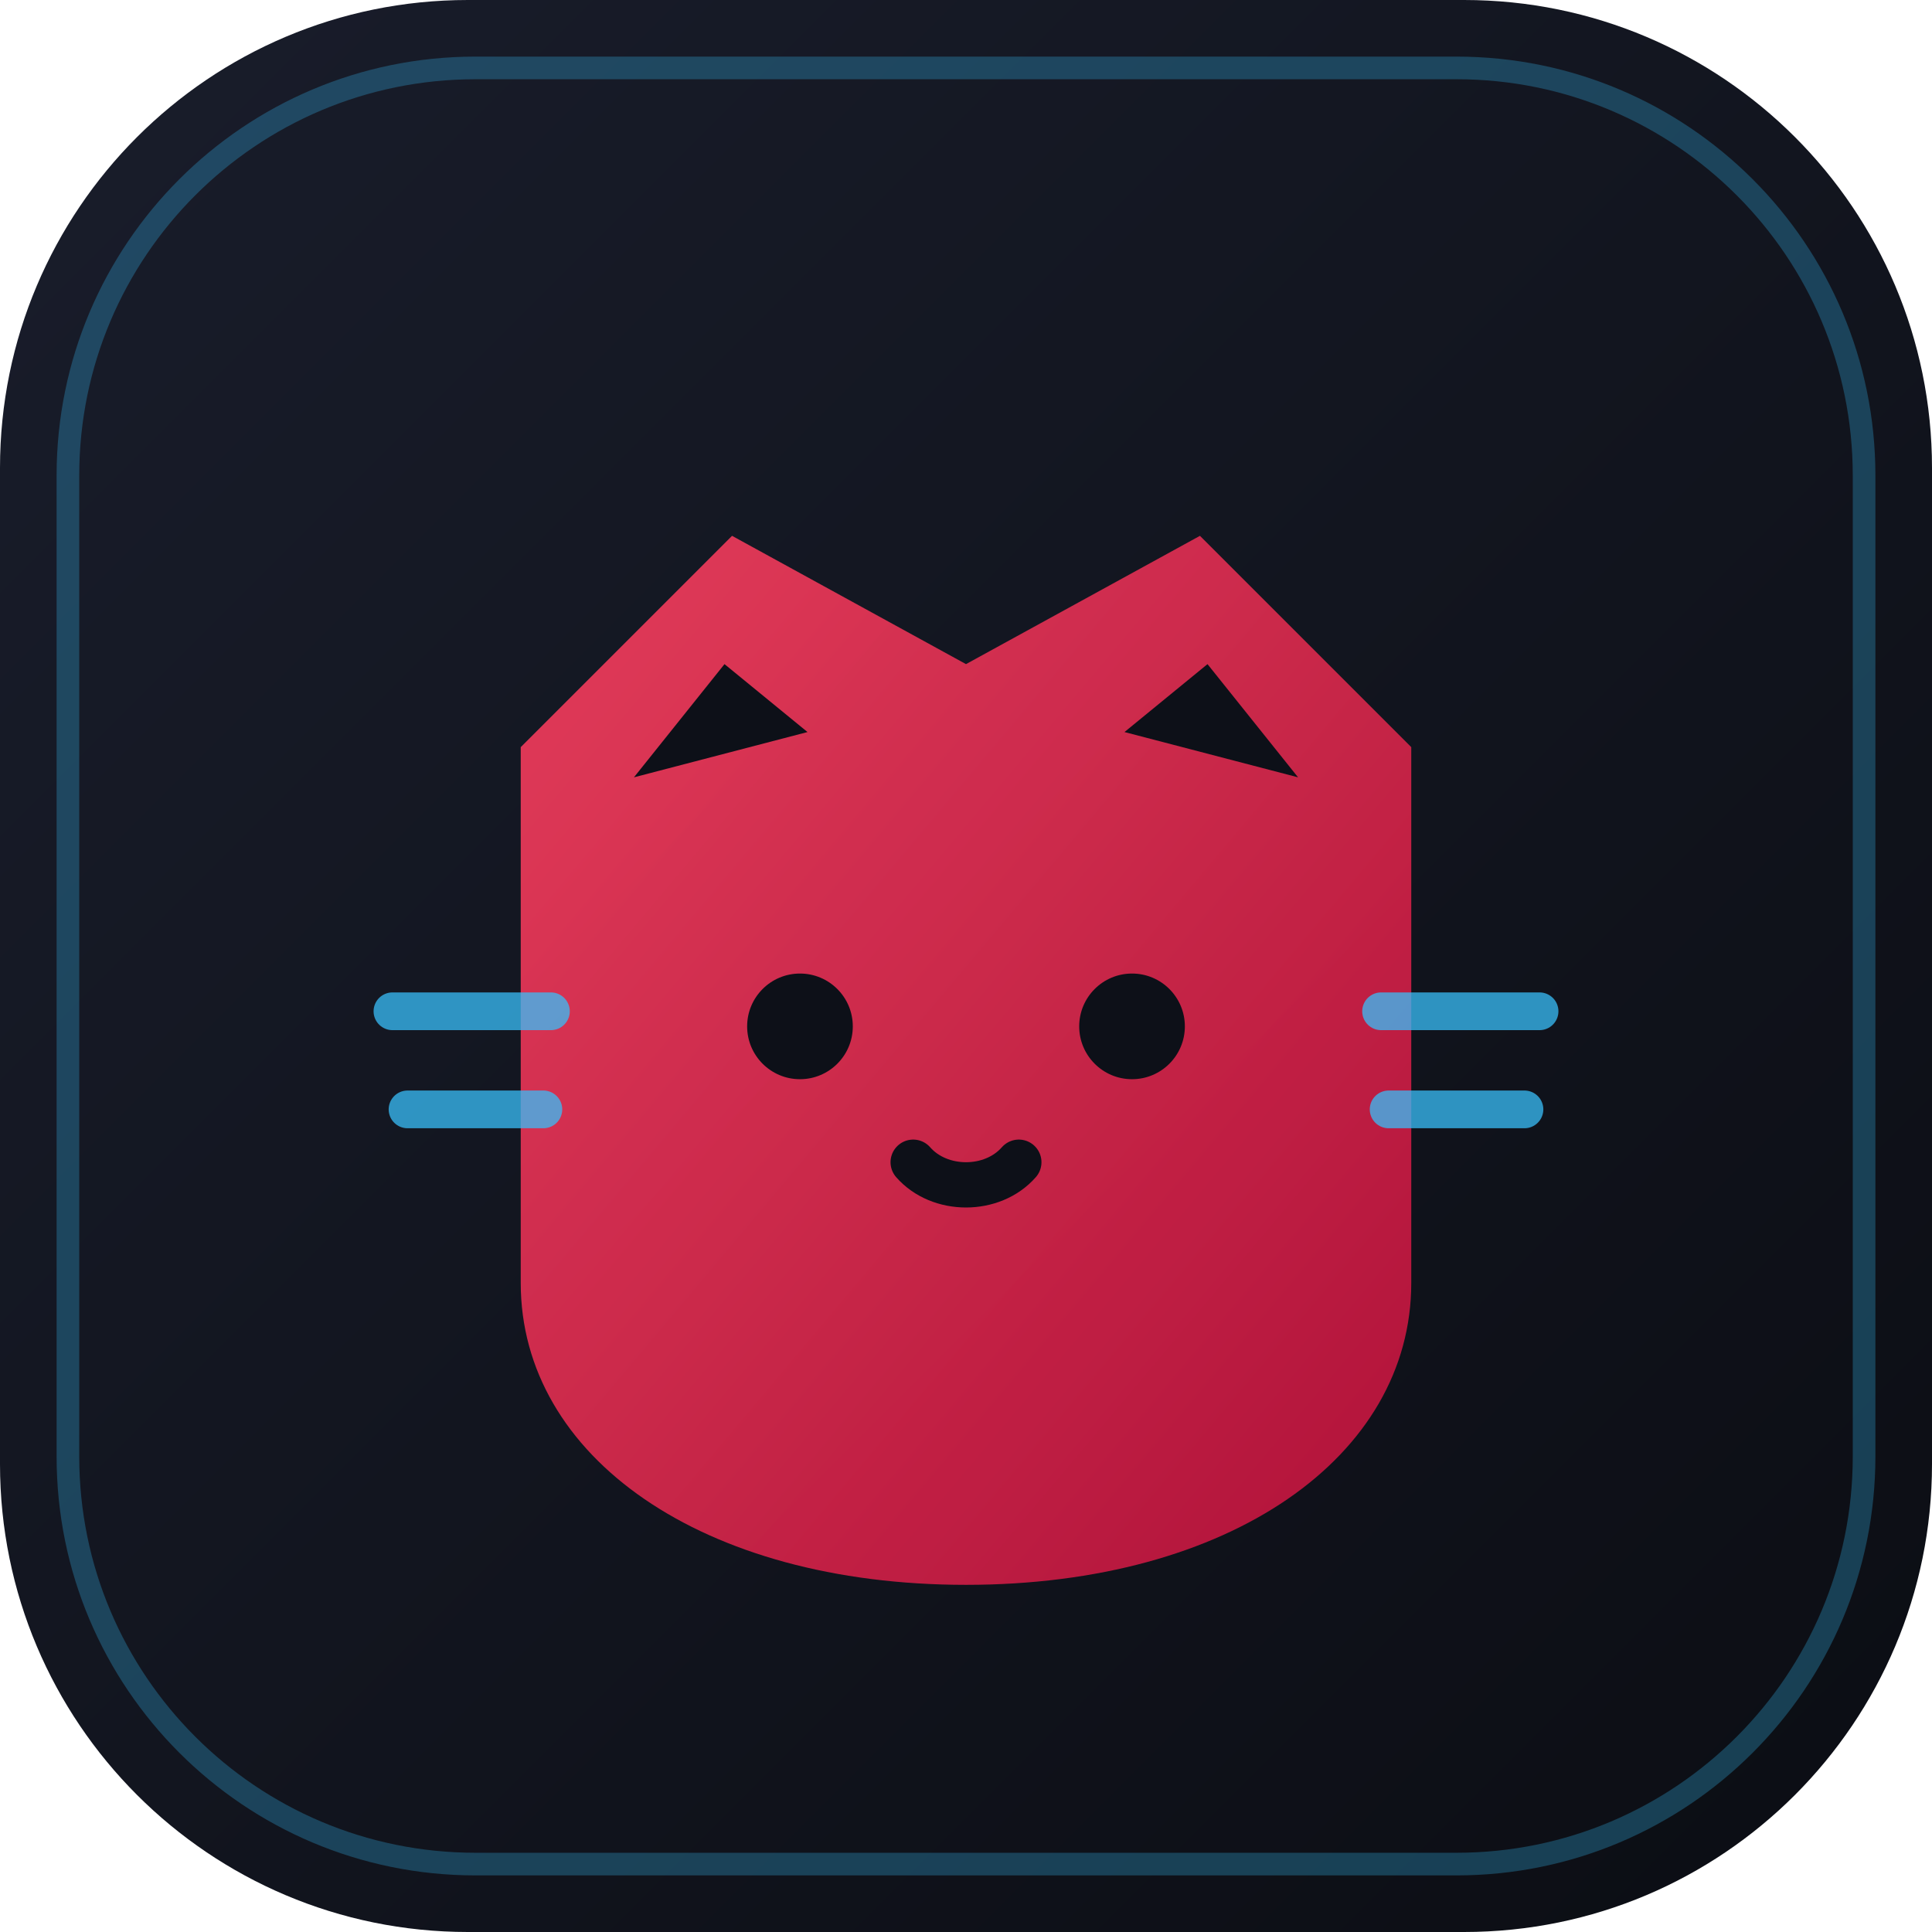
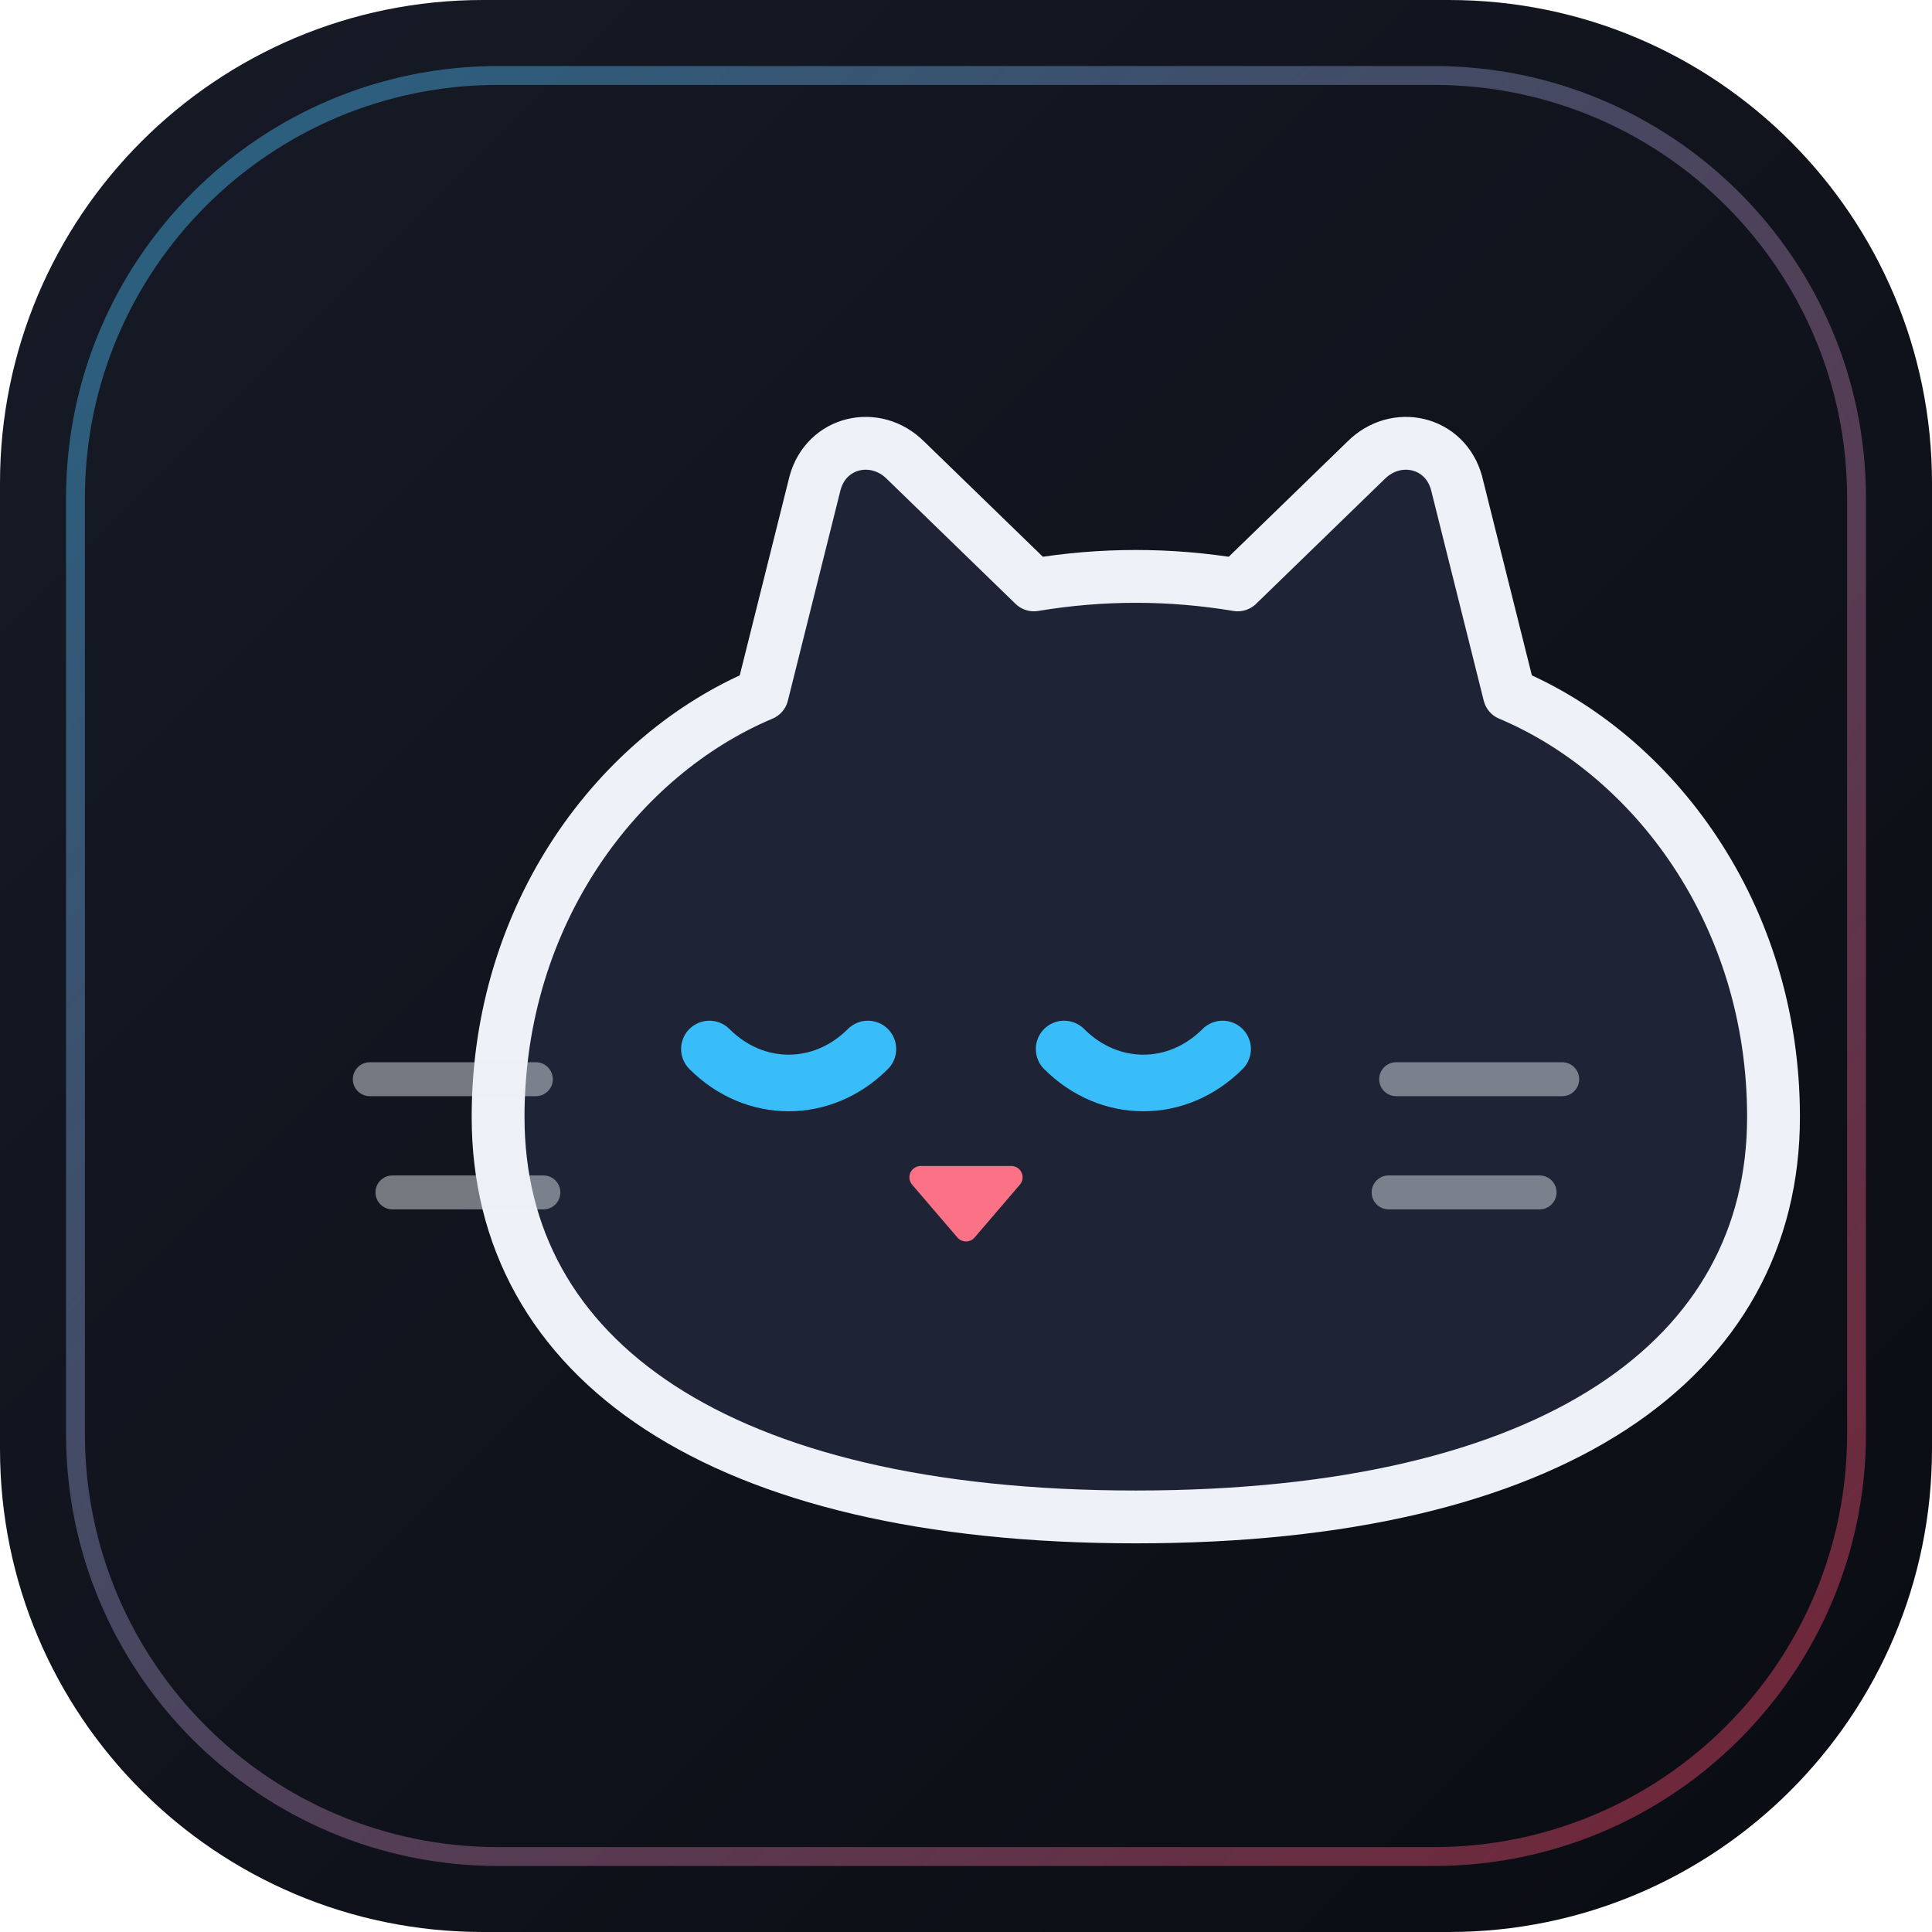
<svg xmlns="http://www.w3.org/2000/svg" viewBox="0 0 512 512">
  <defs>
    <linearGradient id="bg" x1="0%" y1="0%" x2="100%" y2="100%">
-       <stop offset="0%" stop-color="#191d2b" />
-       <stop offset="100%" stop-color="#0b0d13" />
+       <stop offset="0%" stop-color="#171b27" />
+       <stop offset="100%" stop-color="#0a0c12" />
    </linearGradient>
-     <linearGradient id="neon" x1="0%" y1="0%" x2="100%" y2="100%">
-       <stop offset="0%" stop-color="#f43f5e" />
-       <stop offset="100%" stop-color="#be123c" />
+     <linearGradient id="rim" x1="0%" y1="0%" x2="100%" y2="100%">
+       <stop offset="0%" stop-color="rgba(56,189,248,0.45)" />
+       <stop offset="100%" stop-color="rgba(244,63,94,0.45)" />
    </linearGradient>
  </defs>
-   <rect width="512" height="512" rx="124" fill="url(#bg)" />
-   <rect x="18" y="18" width="476" height="476" rx="108" fill="none" stroke="rgba(56,189,248,0.28)" stroke-width="6" />
-   <path d="M138 340V198l56-56 62 34 62-34 56 56v142c0 46-48 80-118 80s-118-34-118-80z" fill="url(#neon)" opacity="0.92" />
-   <path d="M168 206l24-30 22 18z" fill="#0d1018" />
-   <path d="M344 206l-24-30-22 18z" fill="#0d1018" />
-   <circle cx="212" cy="272" r="14" fill="#0d1018" />
-   <circle cx="300" cy="272" r="14" fill="#0d1018" />
-   <path d="M242 308c7 8 21 8 28 0" fill="none" stroke="#0d1018" stroke-width="12" stroke-linecap="round" />
-   <path d="M104 268h42M108 294h36M366 268h42M368 294h36" stroke="#38bdf8" stroke-width="10" stroke-linecap="round" opacity="0.75" />
+   <rect width="512" height="512" rx="128" fill="url(#bg)" />
+   <rect x="20" y="20" width="472" height="472" rx="112" fill="none" stroke="url(#rim)" stroke-width="5" />
+   <path d="M132 296c0-54 32-96 70-112l14-56c3-11 16-14 24-6l34 33c18-3 36-3 54 0l34-33c8-8 21-5 24 6l14 56c38 16 70 58 70 112 0 64-58 106-169 106S132 360 132 296z" fill="#1e2436" stroke="#eef1f7" stroke-width="14" stroke-linejoin="round" />
+   <path d="M188 278c12 12 30 12 42 0" fill="none" stroke="#38bdf8" stroke-width="15" stroke-linecap="round" />
+   <path d="M282 278c12 12 30 12 42 0" fill="none" stroke="#38bdf8" stroke-width="15" stroke-linecap="round" />
+   <path d="M244 312h24l-12 14z" fill="#fb7185" stroke="#fb7185" stroke-width="6" stroke-linejoin="round" />
+   <path d="M98 286h44M104 316h40M370 286h44M368 316h40" stroke="rgba(238,241,247,0.45)" stroke-width="9" stroke-linecap="round" />
</svg>
